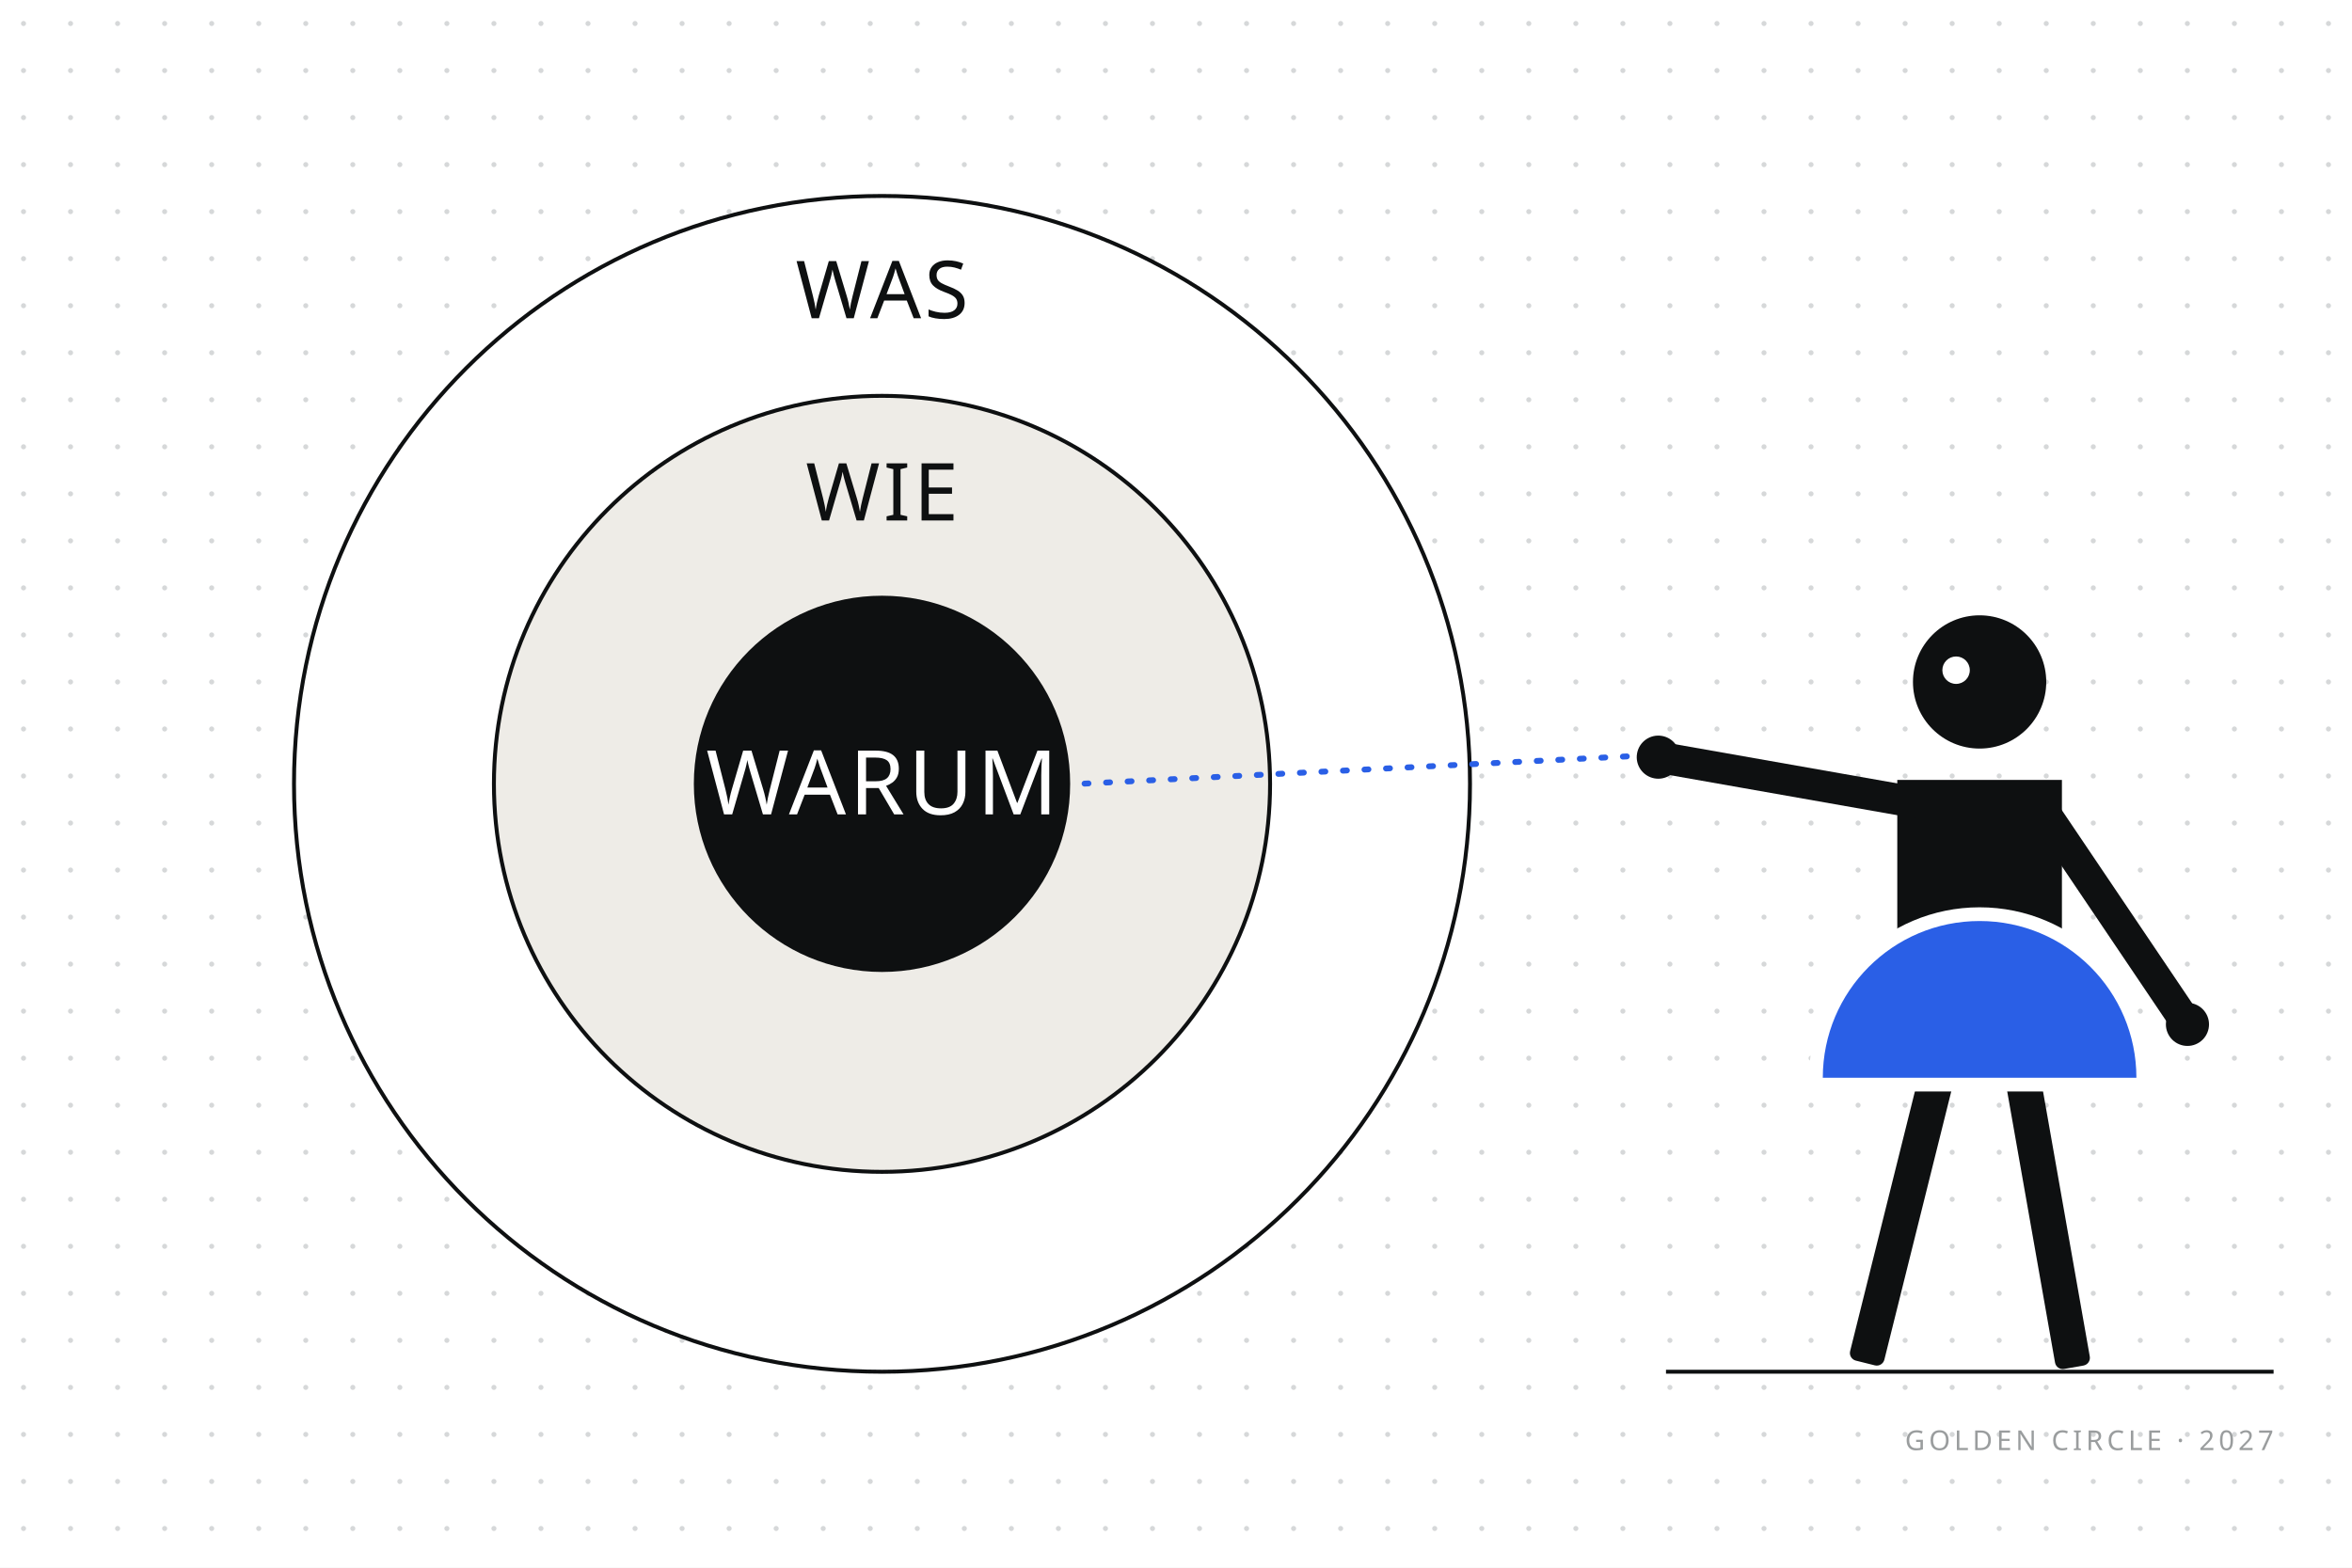
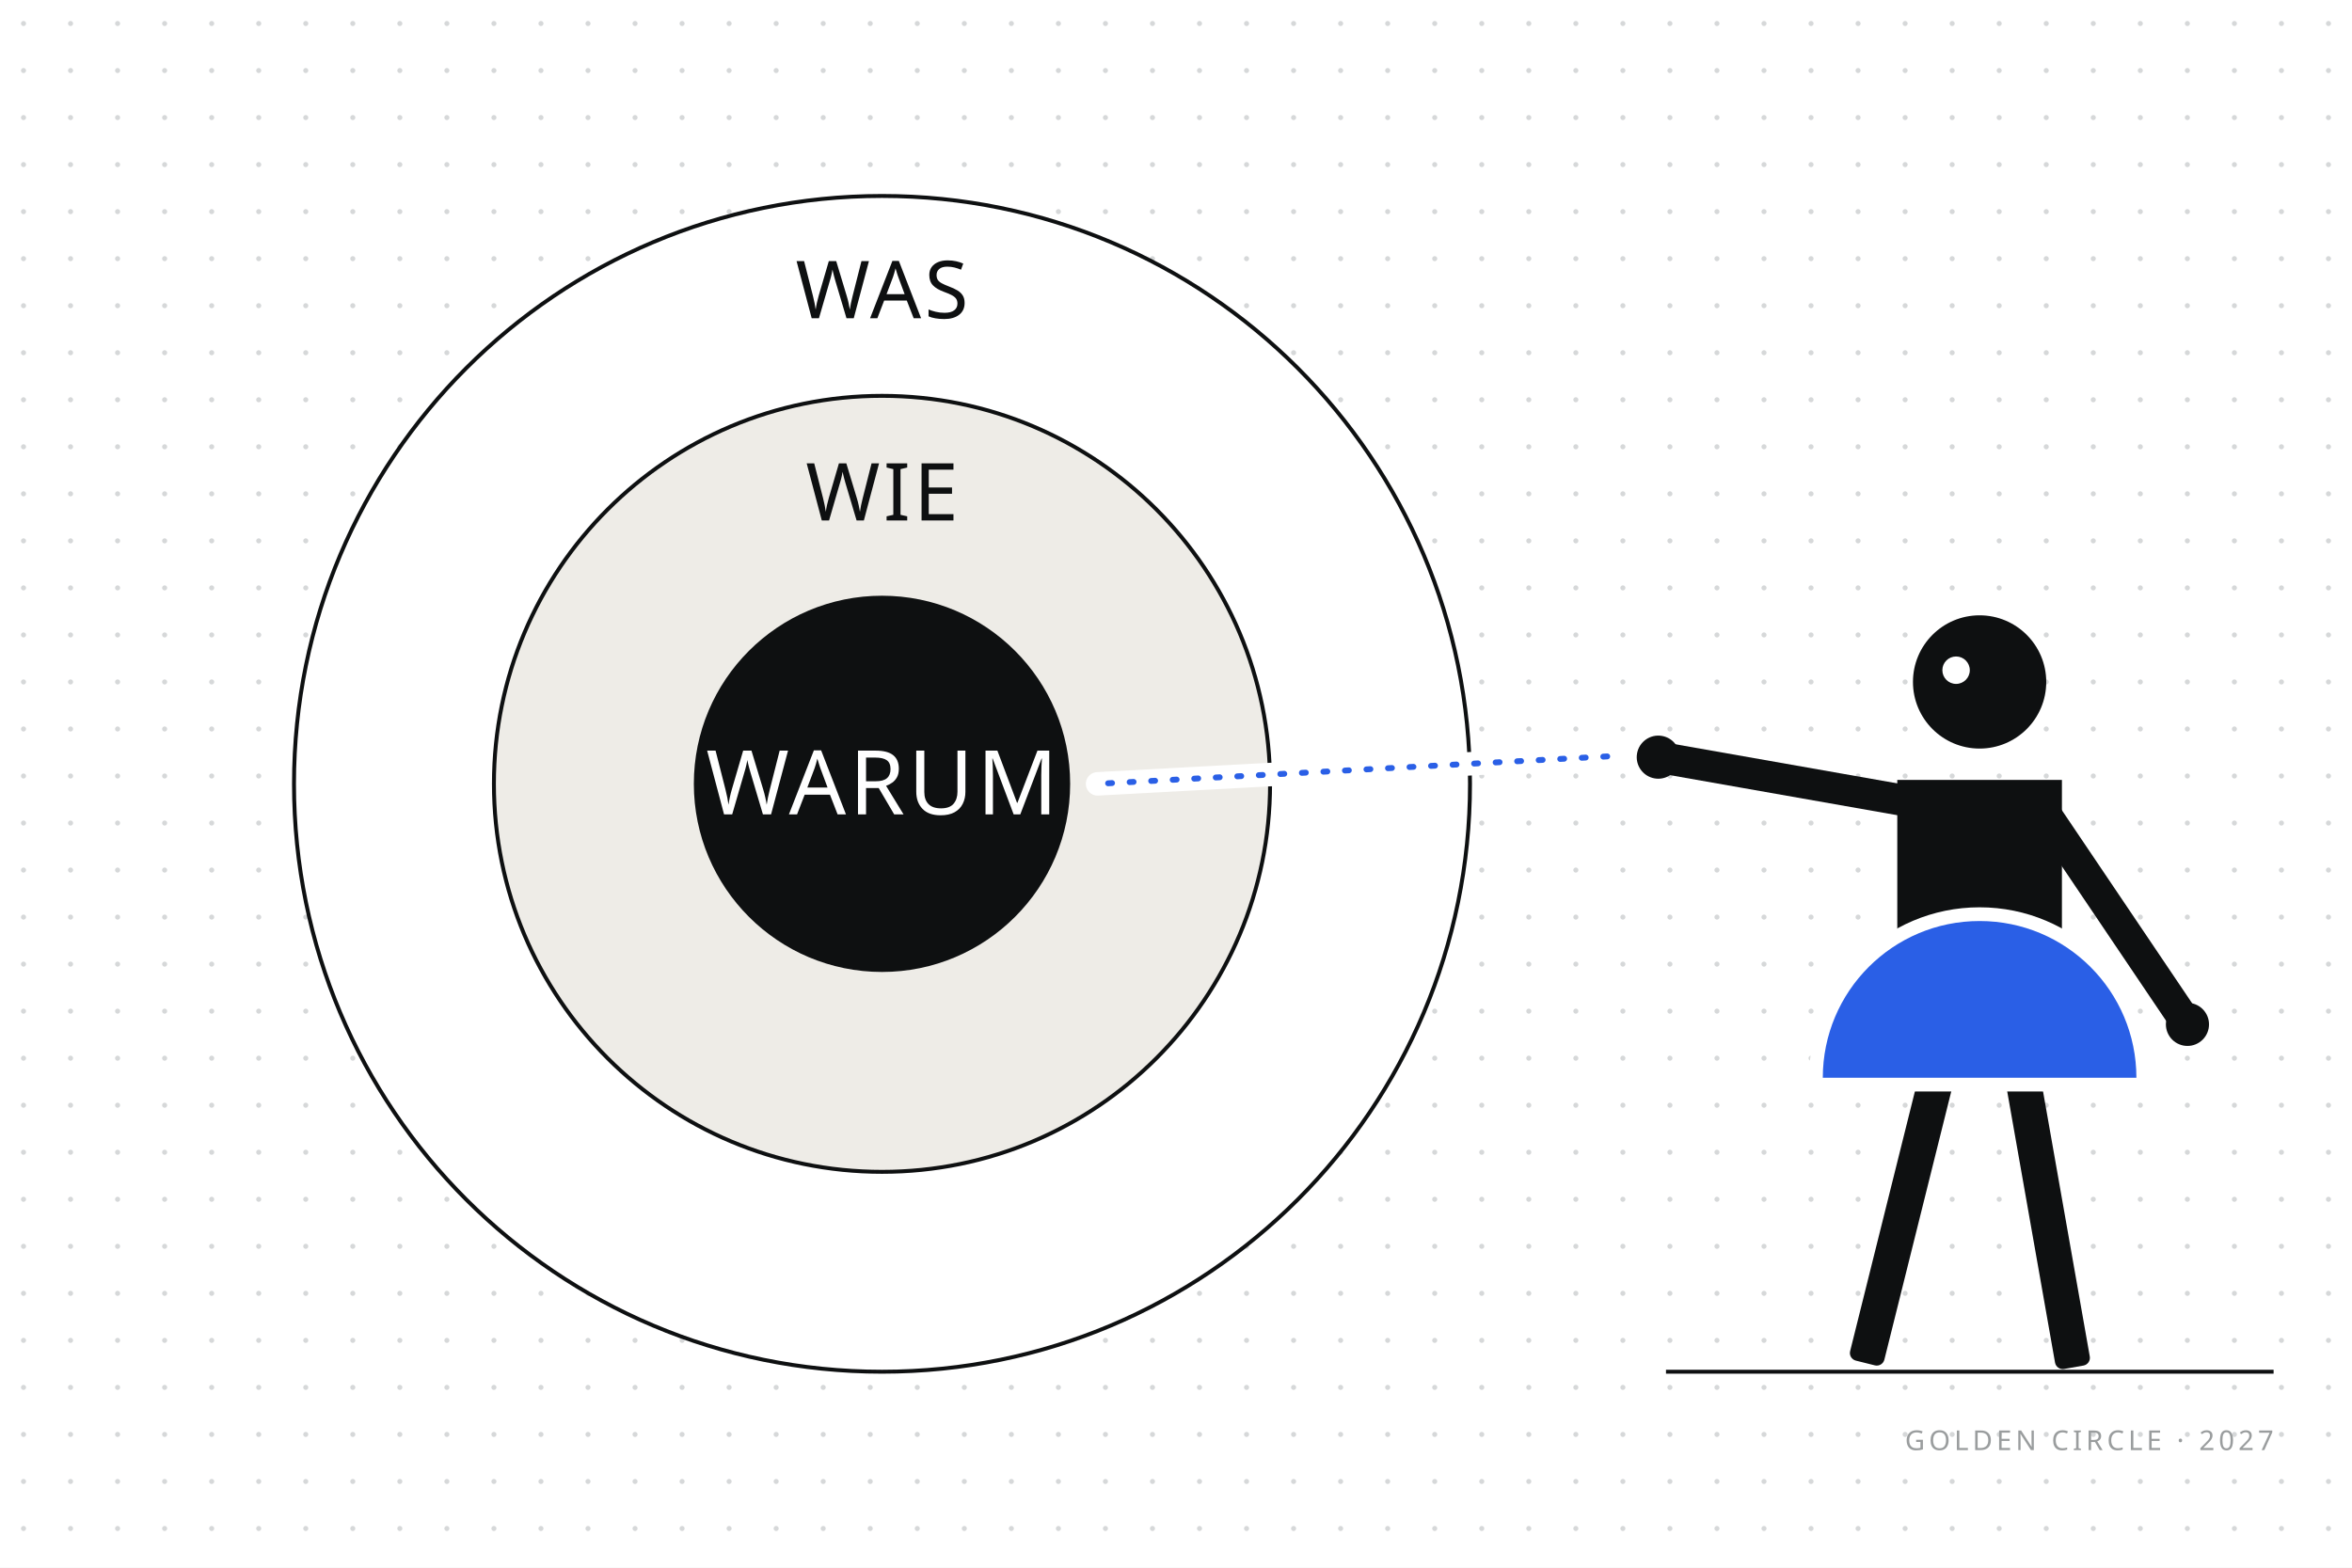
<svg xmlns="http://www.w3.org/2000/svg" viewBox="0 0 1200 800" width="1200" height="800">
  <defs>
    <pattern id="punkte" width="24" height="24" patternUnits="userSpaceOnUse">
      <circle cx="12" cy="12" r="1.3" fill="#d6d8d9" />
    </pattern>
  </defs>
  <rect width="1200" height="800" fill="#fff" />
  <rect width="1200" height="800" fill="url(#punkte)" />
  <g transform="translate(450 400) scale(1.2)">
    <circle r="250" fill="#fff" stroke="#0e1011" stroke-width="1.67" />
    <circle r="165" fill="#eeece7" stroke="#0e1011" stroke-width="1.67" />
    <circle r="80" fill="#0e1011" />
    <text x="0" y="-198" font-family="Anton" font-size="34" letter-spacing="1.4" text-anchor="middle" fill="#0e1011">WAS</text>
    <text x="0" y="-112" font-family="Anton" font-size="34" letter-spacing="1.4" text-anchor="middle" fill="#0e1011">WIE</text>
    <text x="0" y="13" font-family="Anton" font-size="38" letter-spacing="1.4" text-anchor="middle" fill="#fff">WARUM</text>
  </g>
  <line x1="850" y1="700" x2="1160" y2="700" stroke="#0e1011" stroke-width="2" />
  <g transform="translate(1010 700) scale(1.0)">
    <g transform="translate(-22 -150) rotate(14)">
      <rect x="-9.0" y="0" width="18" height="150" rx="4" fill="#0e1011" />
    </g>
    <g transform="translate(22 -150) rotate(-10)">
      <rect x="-9.0" y="0" width="18" height="150" rx="4" fill="#0e1011" />
    </g>
    <rect x="-42" y="-302" width="84" height="96" fill="#0e1011" />
    <g transform="translate(-30 -290) rotate(100)">
      <rect x="-8.0" y="0" width="16" height="132" fill="#0e1011" />
      <circle cx="0" cy="136" r="11" fill="#0e1011" />
    </g>
    <g transform="translate(30 -290) rotate(-34)">
      <rect x="-8.0" y="0" width="16" height="132" fill="#0e1011" />
      <circle cx="0" cy="136" r="11" fill="#0e1011" />
    </g>
    <path d="M-80 -150 A80 80 0 0 1 80 -150 Z" fill="#2a5fe6" stroke="#fff" stroke-width="14" paint-order="stroke" />
    <circle cx="0" cy="-352" r="34" fill="#0e1011" />
    <circle cx="-12" cy="-358" r="7" fill="#fff" />
  </g>
-   <path d="M830 386 L551 400" fill="none" stroke="#2a5fe6" stroke-width="3" stroke-dasharray="2 9" stroke-linecap="round" />
+   <path d="M820 386 L560 400" fill="none" stroke="#fff" stroke-width="12" stroke-linecap="round" />
+   <path d="M820 386 L560 400" fill="none" stroke="#2a5fe6" stroke-width="3" stroke-dasharray="2 9" stroke-linecap="round" />
  <text x="1160" y="740" font-family="JetBrains Mono" font-size="14" fill="#9a9d9e" text-anchor="end" letter-spacing="2">GOLDEN CIRCLE · 2027</text>
</svg>
